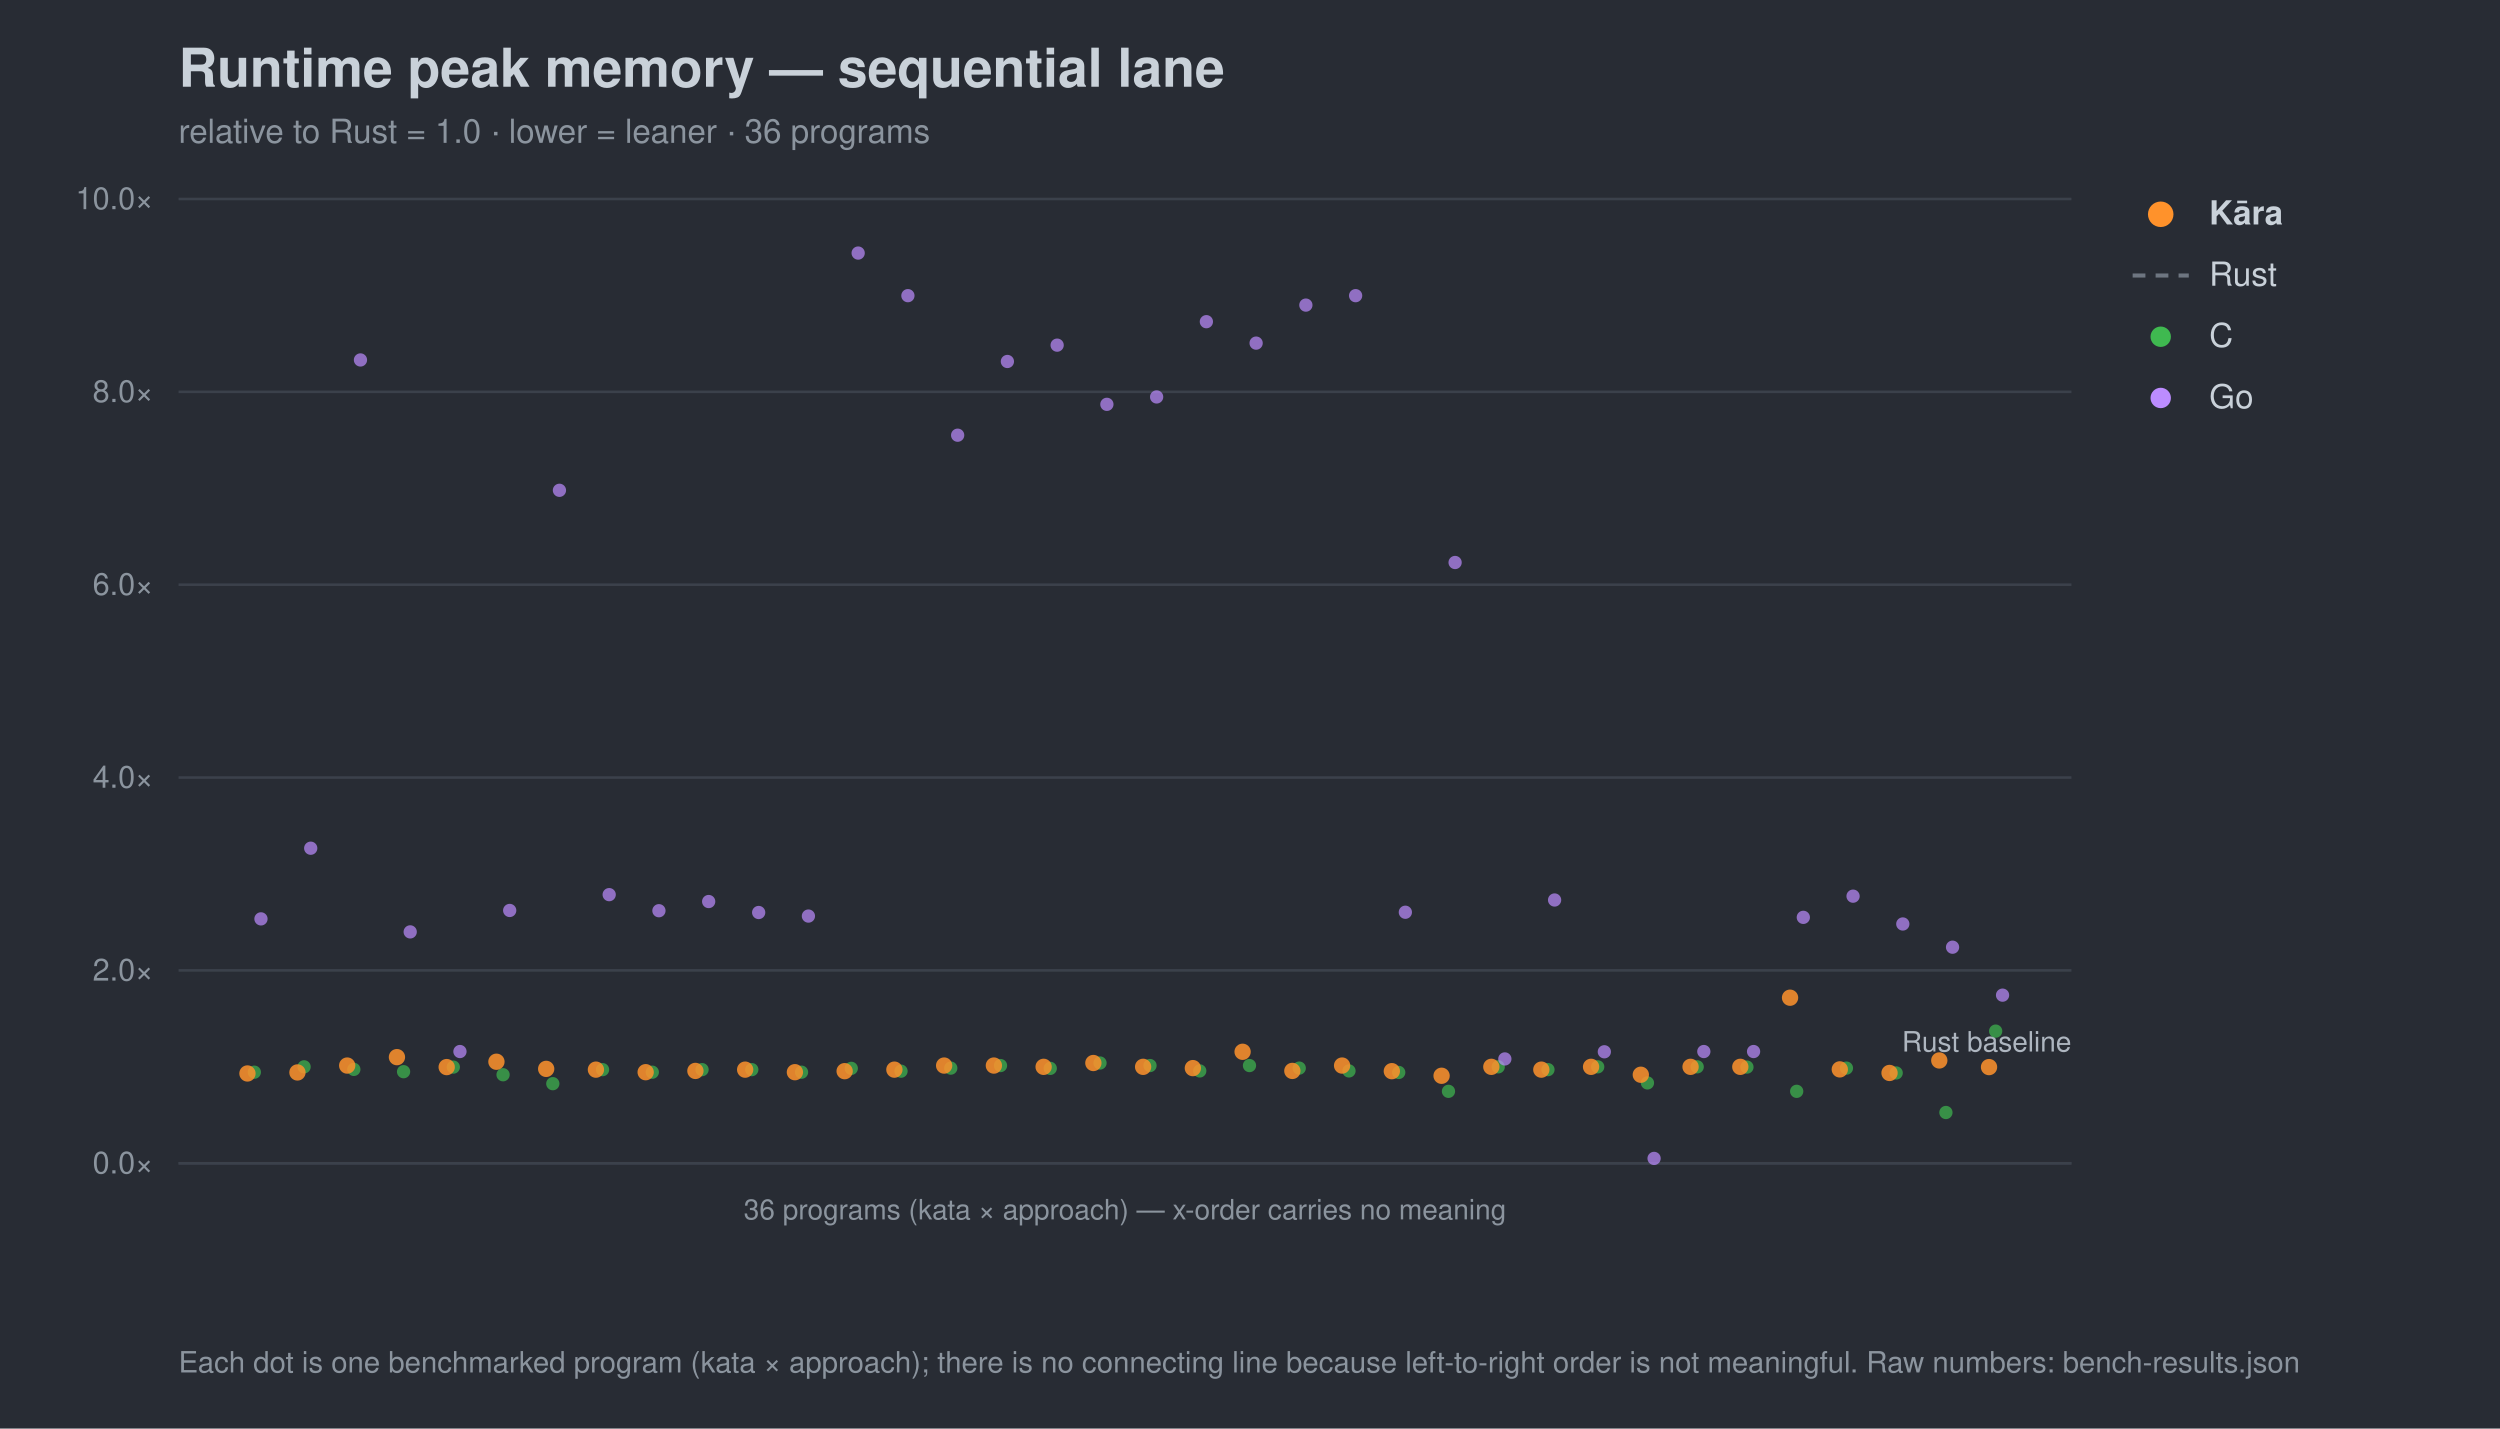
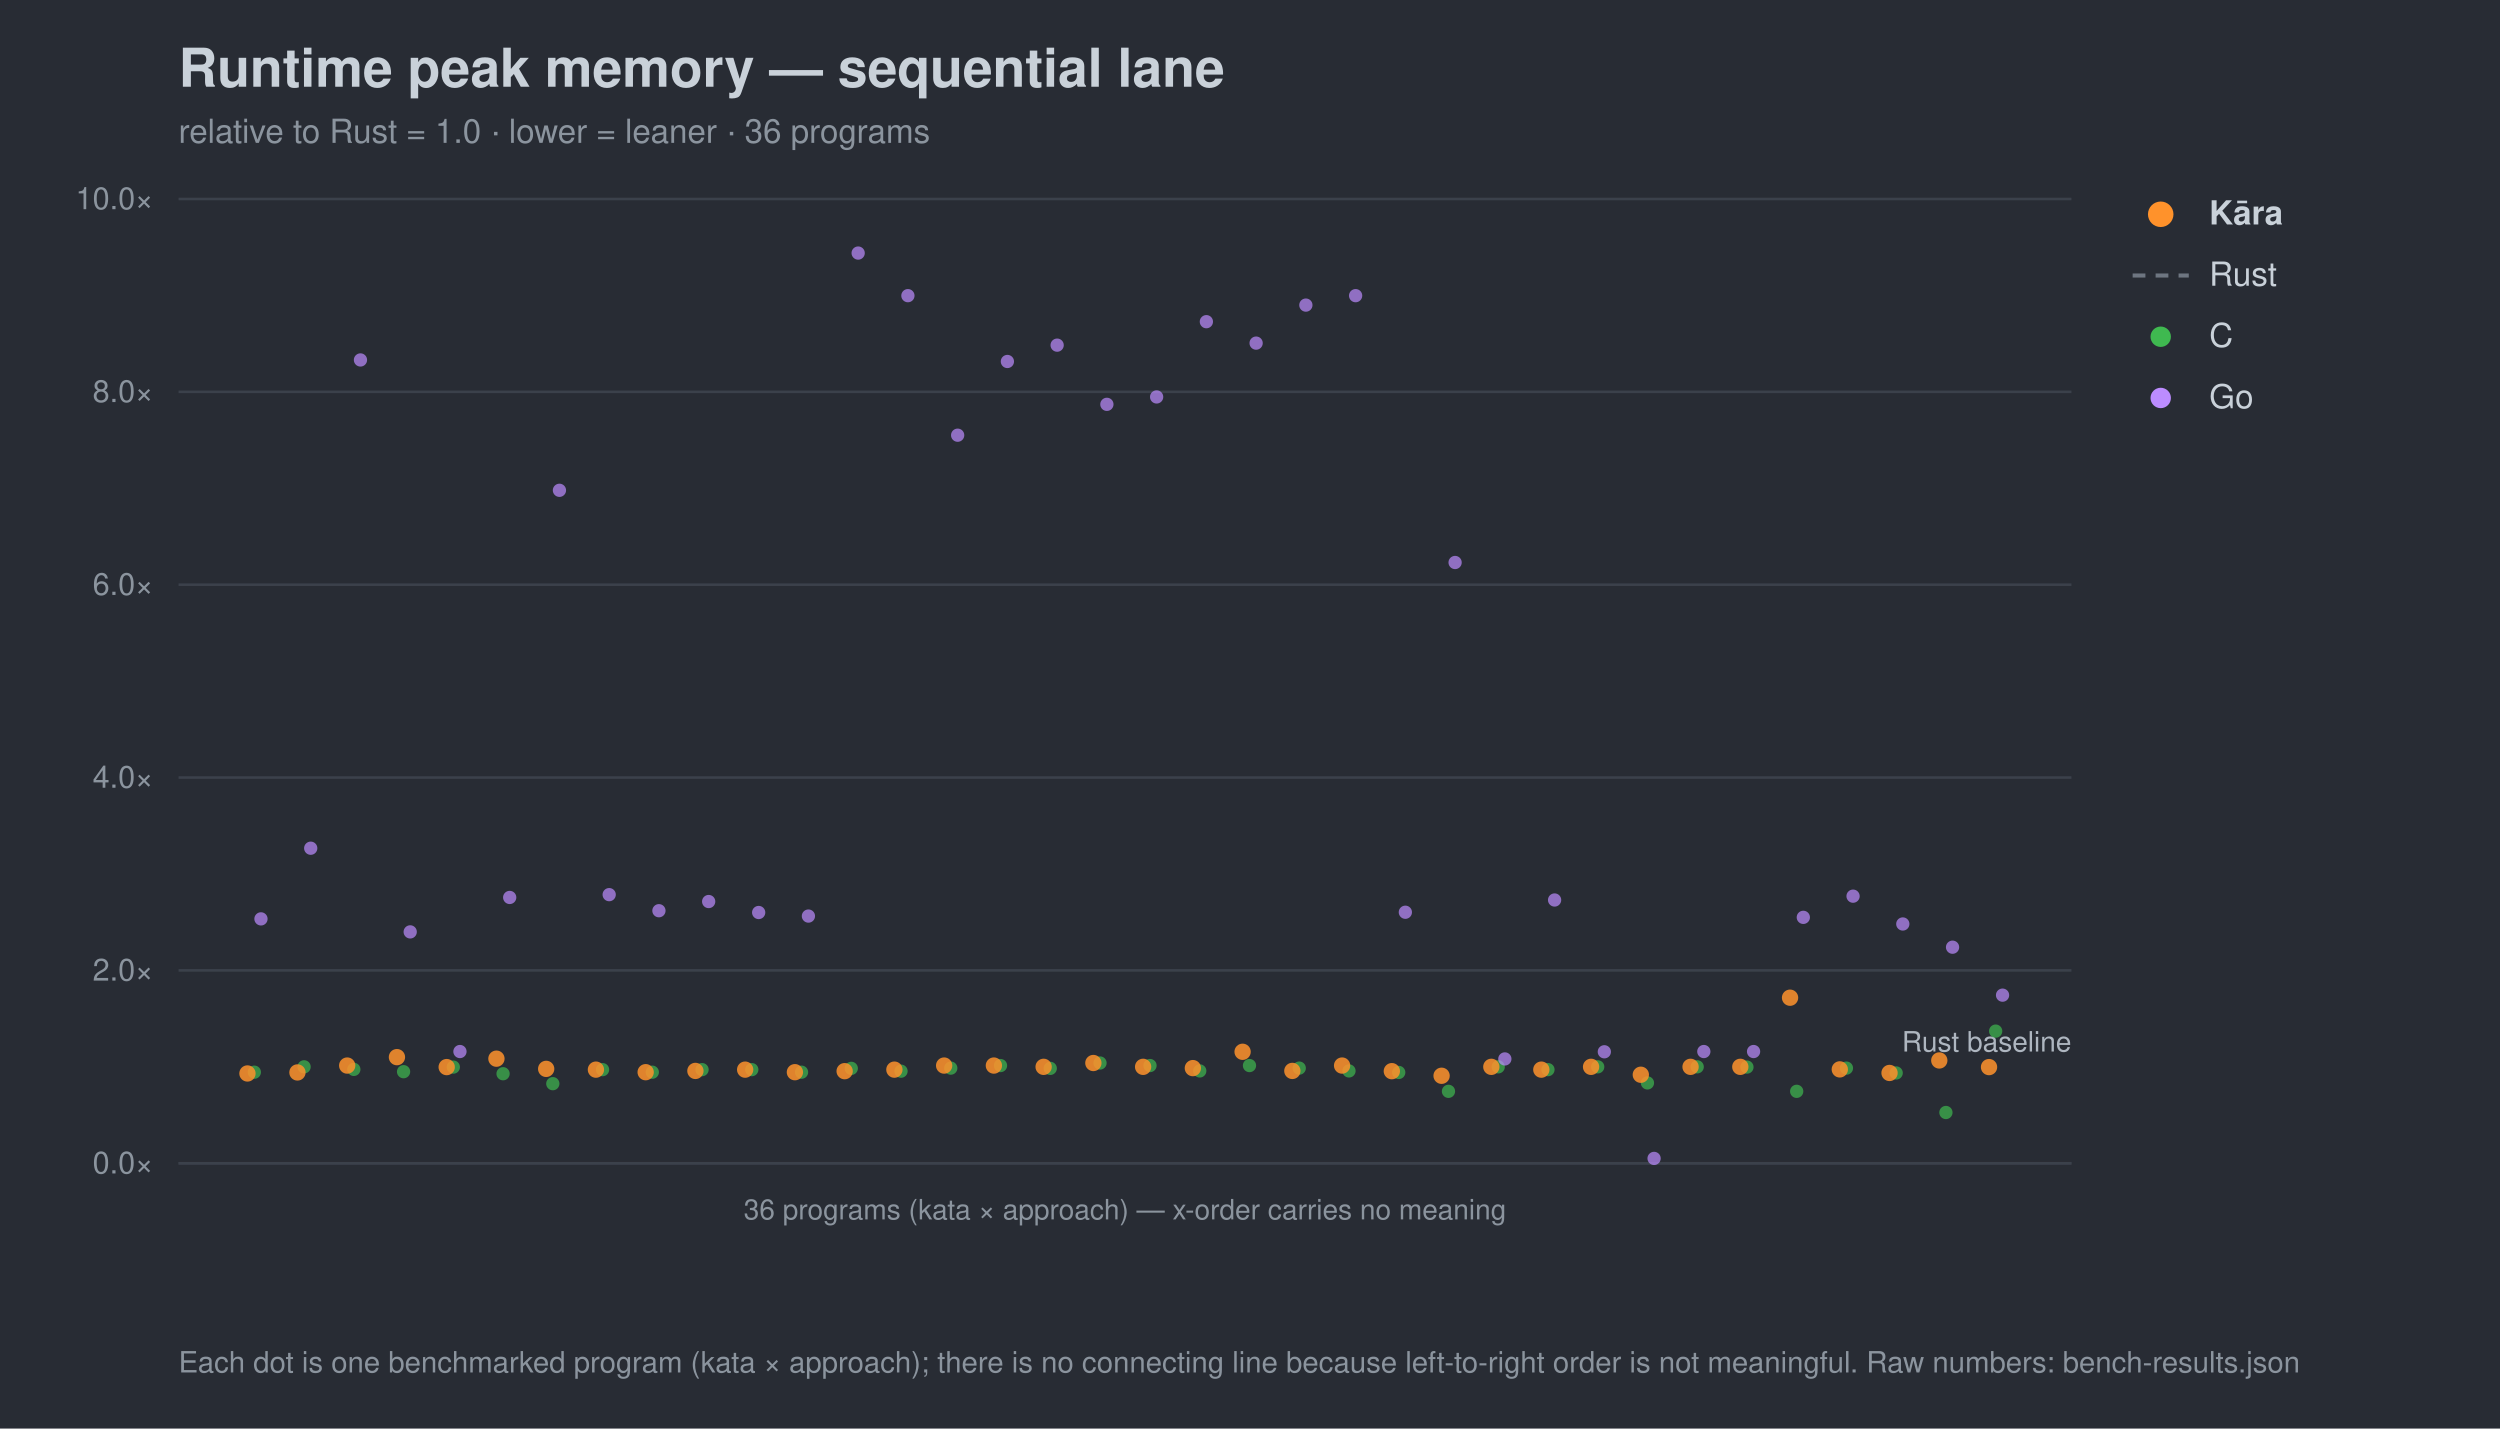
<svg xmlns="http://www.w3.org/2000/svg" width="980" height="560" viewBox="0 0 980 560" font-family="-apple-system,Segoe UI,Helvetica,Arial,sans-serif">
  <rect width="980" height="560" fill="#282c34" />
  <text x="70" y="34" font-size="21" font-weight="700" fill="#c9d1d9">Runtime peak memory — sequential lane</text>
  <text x="70" y="56" font-size="13" fill="#8b949e">relative to Rust = 1.0 · lower = leaner · 36 programs</text>
  <line x1="70" y1="456.0" x2="812" y2="456.0" stroke="#3b414b" stroke-width="1" />
  <text x="60" y="460.0" font-size="12" text-anchor="end" fill="#8b949e">0.0×</text>
  <line x1="70" y1="380.4" x2="812" y2="380.4" stroke="#3b414b" stroke-width="1" />
  <text x="60" y="384.4" font-size="12" text-anchor="end" fill="#8b949e">2.0×</text>
  <line x1="70" y1="304.8" x2="812" y2="304.8" stroke="#3b414b" stroke-width="1" />
  <text x="60" y="308.8" font-size="12" text-anchor="end" fill="#8b949e">4.0×</text>
  <line x1="70" y1="229.2" x2="812" y2="229.2" stroke="#3b414b" stroke-width="1" />
  <text x="60" y="233.2" font-size="12" text-anchor="end" fill="#8b949e">6.0×</text>
  <line x1="70" y1="153.6" x2="812" y2="153.6" stroke="#3b414b" stroke-width="1" />
  <text x="60" y="157.6" font-size="12" text-anchor="end" fill="#8b949e">8.0×</text>
  <line x1="70" y1="78.0" x2="812" y2="78.0" stroke="#3b414b" stroke-width="1" />
  <text x="60" y="82.0" font-size="12" text-anchor="end" fill="#8b949e">10.0×</text>
  <text x="812" y="412.2" font-size="11" text-anchor="end" fill="#aeb6c0">Rust baseline</text>
  <line x1="70" y1="456" x2="812" y2="456" stroke="#3b414b" />
  <text x="441.0" y="478" font-size="11" text-anchor="middle" fill="#8b949e">36 programs (kata × approach) — x-order carries no meaning</text>
  <circle cx="99.7" cy="420.3" r="2.6" fill="#3fb950" opacity="0.7" />
  <circle cx="119.2" cy="418.2" r="2.6" fill="#3fb950" opacity="0.7" />
  <circle cx="138.7" cy="419.2" r="2.6" fill="#3fb950" opacity="0.7" />
  <circle cx="158.2" cy="420.1" r="2.6" fill="#3fb950" opacity="0.7" />
  <circle cx="177.7" cy="418.3" r="2.6" fill="#3fb950" opacity="0.7" />
-   <circle cx="197.2" cy="421.3" r="2.6" fill="#3fb950" opacity="0.7" />
+   <circle cx="197.2" cy="420.9" r="2.6" fill="#3fb950" opacity="0.7" />
  <circle cx="216.7" cy="424.8" r="2.6" fill="#3fb950" opacity="0.7" />
  <circle cx="236.2" cy="419.3" r="2.6" fill="#3fb950" opacity="0.7" />
  <circle cx="255.7" cy="420.3" r="2.6" fill="#3fb950" opacity="0.7" />
  <circle cx="275.2" cy="419.3" r="2.6" fill="#3fb950" opacity="0.7" />
  <circle cx="294.7" cy="419.3" r="2.6" fill="#3fb950" opacity="0.7" />
  <circle cx="314.2" cy="420.3" r="2.6" fill="#3fb950" opacity="0.7" />
  <circle cx="333.7" cy="418.8" r="2.6" fill="#3fb950" opacity="0.7" />
  <circle cx="353.2" cy="419.9" r="2.6" fill="#3fb950" opacity="0.7" />
  <circle cx="372.7" cy="418.7" r="2.6" fill="#3fb950" opacity="0.7" />
  <circle cx="392.2" cy="417.7" r="2.6" fill="#3fb950" opacity="0.7" />
  <circle cx="411.7" cy="418.8" r="2.6" fill="#3fb950" opacity="0.7" />
  <circle cx="431.2" cy="416.7" r="2.6" fill="#3fb950" opacity="0.7" />
  <circle cx="450.8" cy="417.7" r="2.6" fill="#3fb950" opacity="0.7" />
  <circle cx="470.3" cy="419.8" r="2.6" fill="#3fb950" opacity="0.7" />
  <circle cx="489.8" cy="417.7" r="2.6" fill="#3fb950" opacity="0.7" />
  <circle cx="509.3" cy="418.7" r="2.6" fill="#3fb950" opacity="0.7" />
  <circle cx="528.8" cy="419.8" r="2.6" fill="#3fb950" opacity="0.7" />
  <circle cx="548.3" cy="420.4" r="2.6" fill="#3fb950" opacity="0.7" />
  <circle cx="567.8" cy="427.8" r="2.6" fill="#3fb950" opacity="0.7" />
  <circle cx="587.3" cy="418.2" r="2.6" fill="#3fb950" opacity="0.7" />
  <circle cx="606.8" cy="419.3" r="2.6" fill="#3fb950" opacity="0.7" />
  <circle cx="626.3" cy="418.2" r="2.6" fill="#3fb950" opacity="0.7" />
  <circle cx="645.8" cy="424.5" r="2.6" fill="#3fb950" opacity="0.7" />
  <circle cx="665.3" cy="418.2" r="2.6" fill="#3fb950" opacity="0.7" />
  <circle cx="684.8" cy="418.3" r="2.6" fill="#3fb950" opacity="0.7" />
  <circle cx="704.3" cy="427.8" r="2.6" fill="#3fb950" opacity="0.7" />
  <circle cx="723.8" cy="418.7" r="2.6" fill="#3fb950" opacity="0.7" />
  <circle cx="743.3" cy="420.6" r="2.6" fill="#3fb950" opacity="0.7" />
  <circle cx="762.8" cy="436.1" r="2.6" fill="#3fb950" opacity="0.7" />
  <circle cx="782.3" cy="404.2" r="2.6" fill="#3fb950" opacity="0.7" />
  <circle cx="102.3" cy="360.2" r="2.6" fill="#bc8cff" opacity="0.7" />
  <circle cx="121.8" cy="332.5" r="2.6" fill="#bc8cff" opacity="0.7" />
  <circle cx="141.3" cy="141.1" r="2.6" fill="#bc8cff" opacity="0.7" />
  <circle cx="160.8" cy="365.3" r="2.6" fill="#bc8cff" opacity="0.7" />
  <circle cx="180.3" cy="412.2" r="2.6" fill="#bc8cff" opacity="0.7" />
-   <circle cx="199.8" cy="356.9" r="2.6" fill="#bc8cff" opacity="0.7" />
+   <circle cx="199.8" cy="351.8" r="2.6" fill="#bc8cff" opacity="0.7" />
  <circle cx="219.3" cy="192.2" r="2.6" fill="#bc8cff" opacity="0.7" />
  <circle cx="238.8" cy="350.7" r="2.6" fill="#bc8cff" opacity="0.7" />
  <circle cx="258.3" cy="357.0" r="2.6" fill="#bc8cff" opacity="0.7" />
  <circle cx="277.8" cy="353.4" r="2.6" fill="#bc8cff" opacity="0.7" />
  <circle cx="297.4" cy="357.7" r="2.6" fill="#bc8cff" opacity="0.7" />
  <circle cx="316.9" cy="359.1" r="2.6" fill="#bc8cff" opacity="0.7" />
  <circle cx="336.4" cy="99.2" r="2.6" fill="#bc8cff" opacity="0.7" />
  <circle cx="355.9" cy="115.9" r="2.6" fill="#bc8cff" opacity="0.7" />
  <circle cx="375.4" cy="170.6" r="2.6" fill="#bc8cff" opacity="0.7" />
  <circle cx="394.9" cy="141.7" r="2.6" fill="#bc8cff" opacity="0.7" />
  <circle cx="414.4" cy="135.3" r="2.6" fill="#bc8cff" opacity="0.7" />
  <circle cx="433.9" cy="158.5" r="2.6" fill="#bc8cff" opacity="0.7" />
  <circle cx="453.4" cy="155.6" r="2.6" fill="#bc8cff" opacity="0.7" />
  <circle cx="472.9" cy="126.1" r="2.6" fill="#bc8cff" opacity="0.7" />
  <circle cx="492.4" cy="134.5" r="2.6" fill="#bc8cff" opacity="0.7" />
  <circle cx="511.9" cy="119.6" r="2.6" fill="#bc8cff" opacity="0.7" />
  <circle cx="531.4" cy="115.9" r="2.6" fill="#bc8cff" opacity="0.7" />
  <circle cx="550.9" cy="357.6" r="2.6" fill="#bc8cff" opacity="0.7" />
  <circle cx="570.4" cy="220.5" r="2.6" fill="#bc8cff" opacity="0.7" />
  <circle cx="589.9" cy="415.1" r="2.6" fill="#bc8cff" opacity="0.7" />
  <circle cx="609.4" cy="352.8" r="2.6" fill="#bc8cff" opacity="0.7" />
  <circle cx="628.9" cy="412.3" r="2.6" fill="#bc8cff" opacity="0.7" />
  <circle cx="648.4" cy="454.1" r="2.6" fill="#bc8cff" opacity="0.7" />
  <circle cx="667.9" cy="412.2" r="2.6" fill="#bc8cff" opacity="0.7" />
  <circle cx="687.4" cy="412.2" r="2.6" fill="#bc8cff" opacity="0.7" />
  <circle cx="706.9" cy="359.6" r="2.6" fill="#bc8cff" opacity="0.7" />
  <circle cx="726.4" cy="351.3" r="2.6" fill="#bc8cff" opacity="0.7" />
  <circle cx="745.9" cy="362.2" r="2.6" fill="#bc8cff" opacity="0.7" />
  <circle cx="765.4" cy="371.3" r="2.6" fill="#bc8cff" opacity="0.7" />
  <circle cx="785.0" cy="390.1" r="2.6" fill="#bc8cff" opacity="0.7" />
  <circle cx="97.0" cy="420.8" r="3.2" fill="#ff922b" opacity="0.85" />
  <circle cx="116.6" cy="420.4" r="3.2" fill="#ff922b" opacity="0.85" />
  <circle cx="136.1" cy="417.7" r="3.2" fill="#ff922b" opacity="0.85" />
  <circle cx="155.6" cy="414.4" r="3.2" fill="#ff922b" opacity="0.85" />
  <circle cx="175.1" cy="418.3" r="3.2" fill="#ff922b" opacity="0.85" />
-   <circle cx="194.6" cy="416.2" r="3.2" fill="#ff922b" opacity="0.85" />
+   <circle cx="194.6" cy="415.0" r="3.2" fill="#ff922b" opacity="0.85" />
  <circle cx="214.1" cy="419.0" r="3.2" fill="#ff922b" opacity="0.85" />
  <circle cx="233.6" cy="419.3" r="3.2" fill="#ff922b" opacity="0.85" />
  <circle cx="253.1" cy="420.3" r="3.2" fill="#ff922b" opacity="0.85" />
  <circle cx="272.6" cy="419.8" r="3.2" fill="#ff922b" opacity="0.85" />
  <circle cx="292.1" cy="419.3" r="3.2" fill="#ff922b" opacity="0.85" />
  <circle cx="311.6" cy="420.3" r="3.2" fill="#ff922b" opacity="0.85" />
  <circle cx="331.1" cy="419.9" r="3.2" fill="#ff922b" opacity="0.85" />
  <circle cx="350.6" cy="419.3" r="3.2" fill="#ff922b" opacity="0.85" />
  <circle cx="370.1" cy="417.7" r="3.2" fill="#ff922b" opacity="0.85" />
  <circle cx="389.6" cy="417.7" r="3.2" fill="#ff922b" opacity="0.85" />
  <circle cx="409.1" cy="418.2" r="3.2" fill="#ff922b" opacity="0.85" />
  <circle cx="428.6" cy="416.7" r="3.2" fill="#ff922b" opacity="0.85" />
  <circle cx="448.1" cy="418.2" r="3.2" fill="#ff922b" opacity="0.85" />
  <circle cx="467.6" cy="418.7" r="3.2" fill="#ff922b" opacity="0.85" />
  <circle cx="487.1" cy="412.3" r="3.2" fill="#ff922b" opacity="0.85" />
  <circle cx="506.6" cy="419.8" r="3.2" fill="#ff922b" opacity="0.85" />
  <circle cx="526.1" cy="417.7" r="3.2" fill="#ff922b" opacity="0.85" />
  <circle cx="545.6" cy="419.9" r="3.2" fill="#ff922b" opacity="0.85" />
  <circle cx="565.1" cy="421.7" r="3.2" fill="#ff922b" opacity="0.85" />
  <circle cx="584.6" cy="418.2" r="3.2" fill="#ff922b" opacity="0.85" />
  <circle cx="604.2" cy="419.3" r="3.2" fill="#ff922b" opacity="0.85" />
  <circle cx="623.7" cy="418.2" r="3.2" fill="#ff922b" opacity="0.85" />
  <circle cx="643.2" cy="421.3" r="3.2" fill="#ff922b" opacity="0.85" />
  <circle cx="662.7" cy="418.2" r="3.2" fill="#ff922b" opacity="0.85" />
  <circle cx="682.2" cy="418.2" r="3.2" fill="#ff922b" opacity="0.85" />
  <circle cx="701.7" cy="391.1" r="3.2" fill="#ff922b" opacity="0.85" />
  <circle cx="721.2" cy="419.2" r="3.2" fill="#ff922b" opacity="0.85" />
  <circle cx="740.7" cy="420.6" r="3.2" fill="#ff922b" opacity="0.85" />
  <circle cx="760.2" cy="415.7" r="3.2" fill="#ff922b" opacity="0.85" />
  <circle cx="779.7" cy="418.3" r="3.2" fill="#ff922b" opacity="0.85" />
  <circle cx="847" cy="84" r="5" fill="#ff922b" />
  <text x="866" y="88" font-size="13" fill="#c9d1d9" font-weight="700">Kāra</text>
  <line x1="836" y1="108" x2="858" y2="108" stroke="#6e7681" stroke-width="1.6" stroke-dasharray="5 4" />
  <text x="866" y="112" font-size="13" fill="#c9d1d9" font-weight="400">Rust</text>
  <circle cx="847" cy="132" r="4" fill="#3fb950" />
  <text x="866" y="136" font-size="13" fill="#c9d1d9" font-weight="400">C</text>
  <circle cx="847" cy="156" r="4" fill="#bc8cff" />
  <text x="866" y="160" font-size="13" fill="#c9d1d9" font-weight="400">Go</text>
  <text x="70" y="538" font-size="11.5" fill="#8b949e">Each dot is one benchmarked program (kata × approach); there is no connecting line because left-to-right order is not meaningful. Raw numbers: bench-results.json</text>
</svg>
